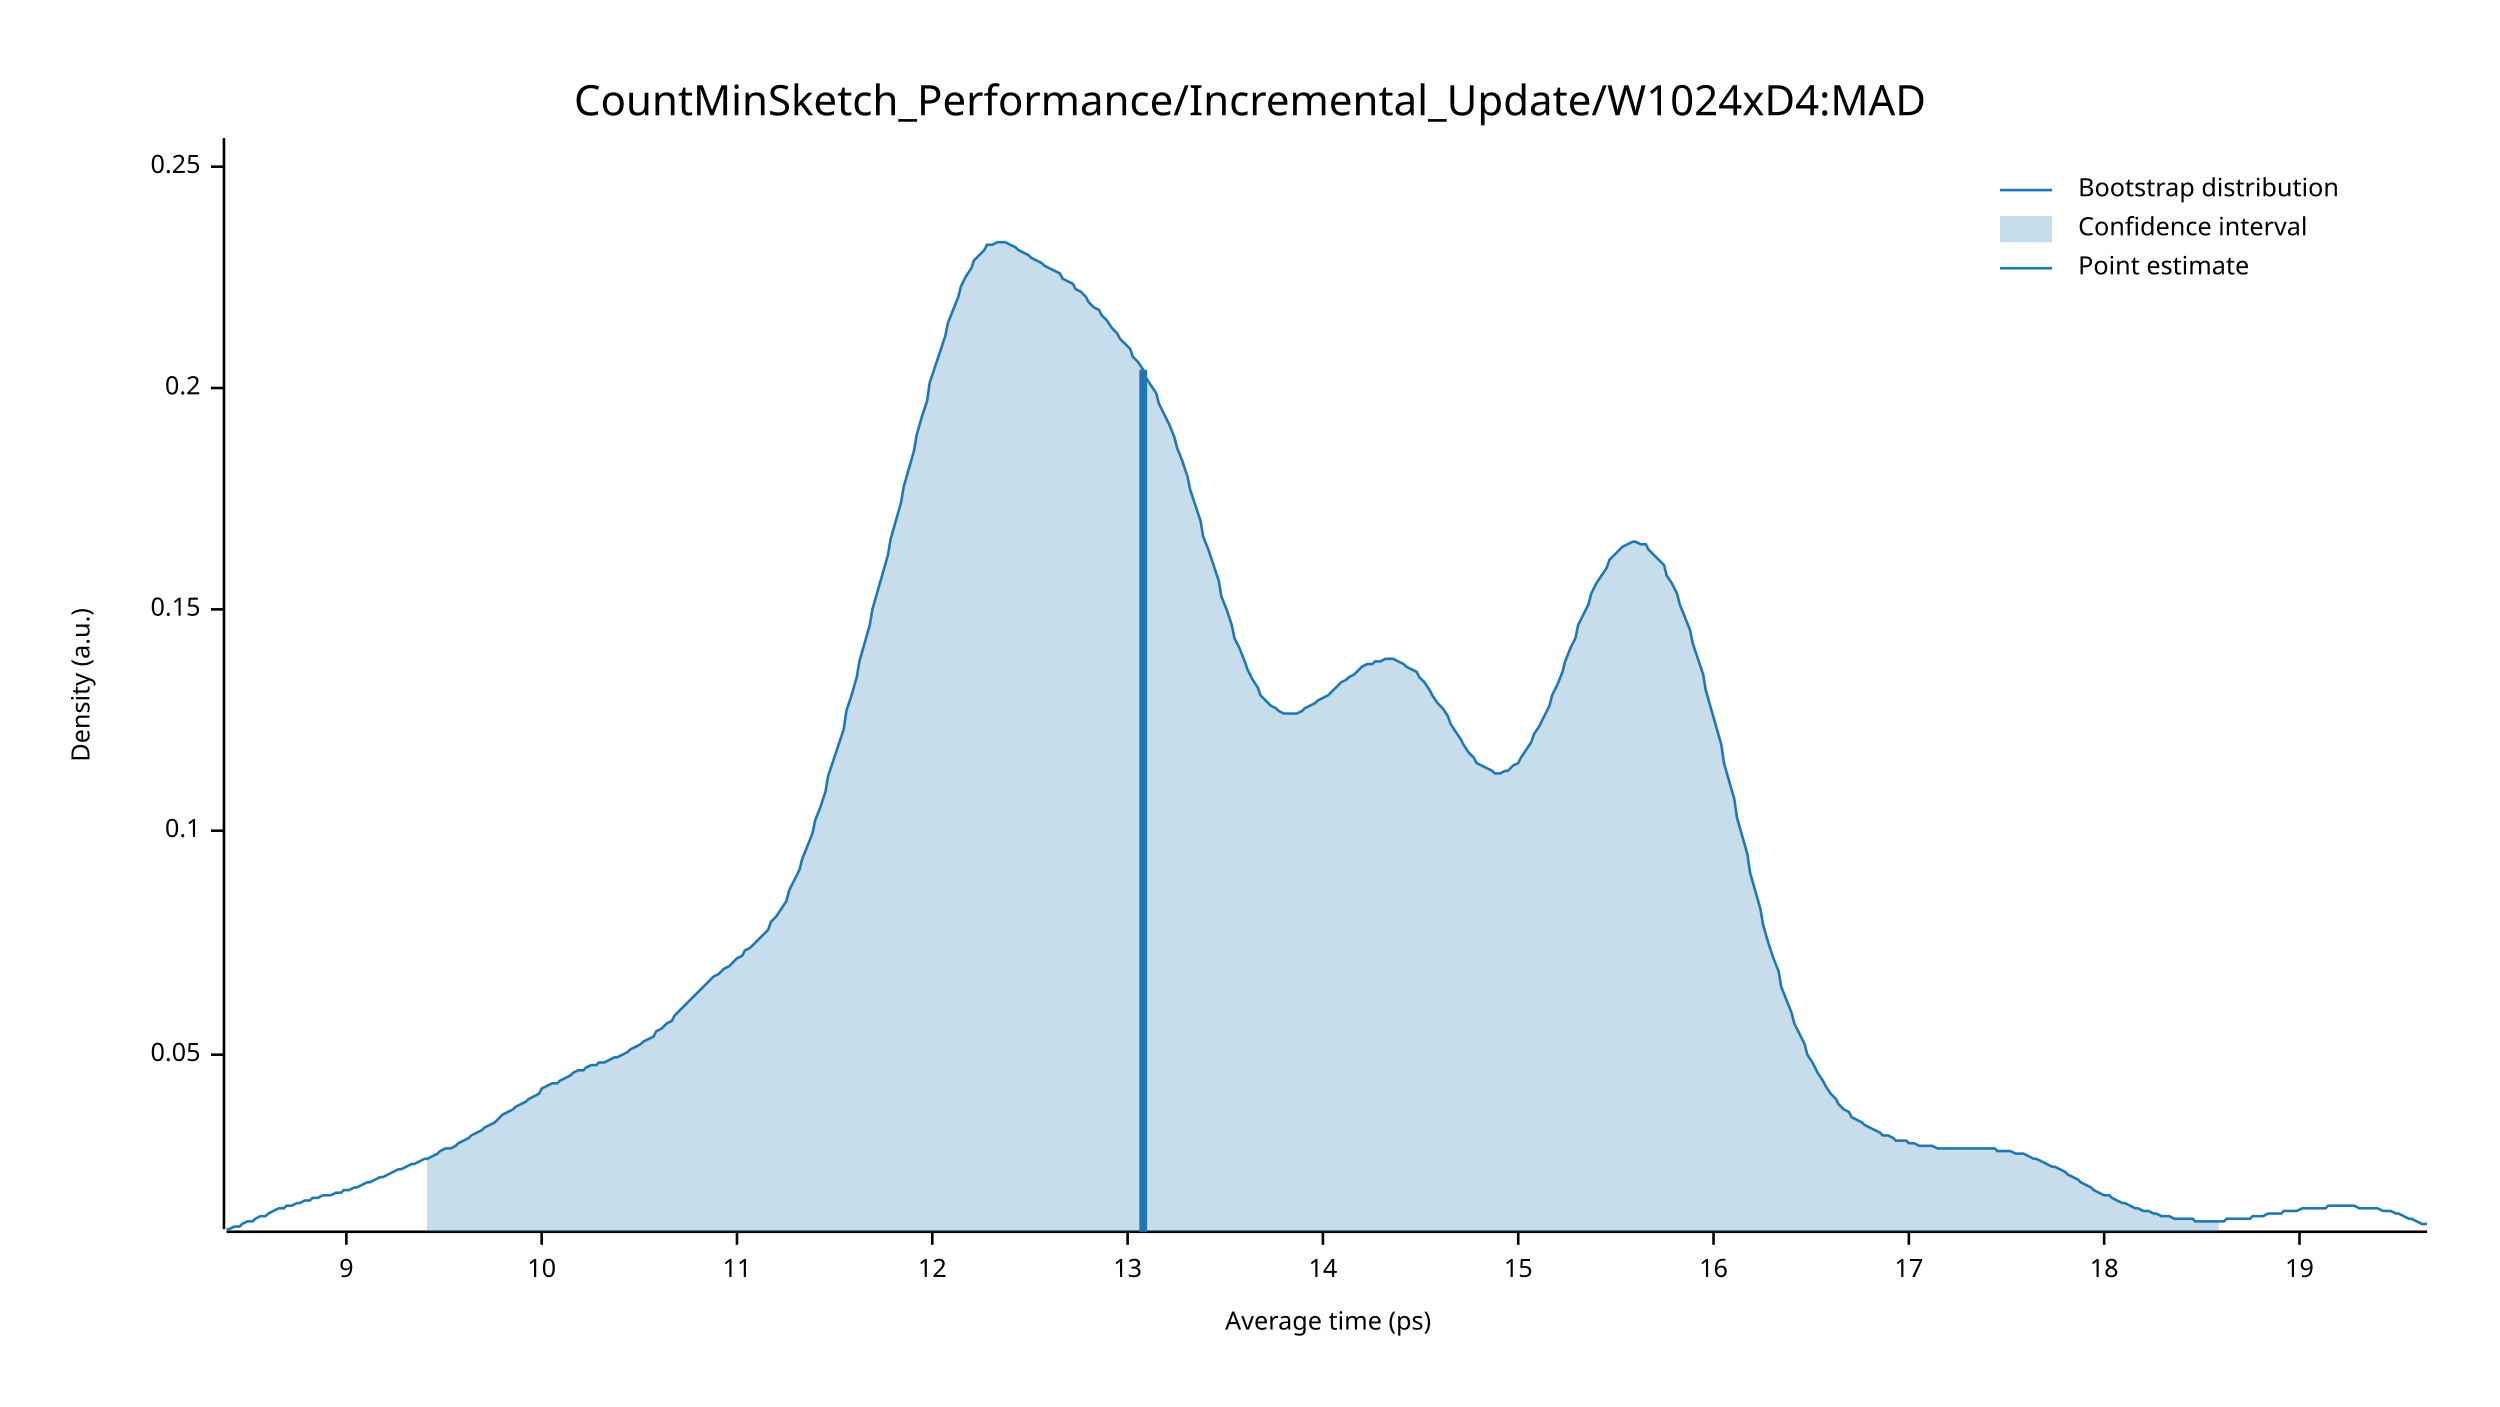
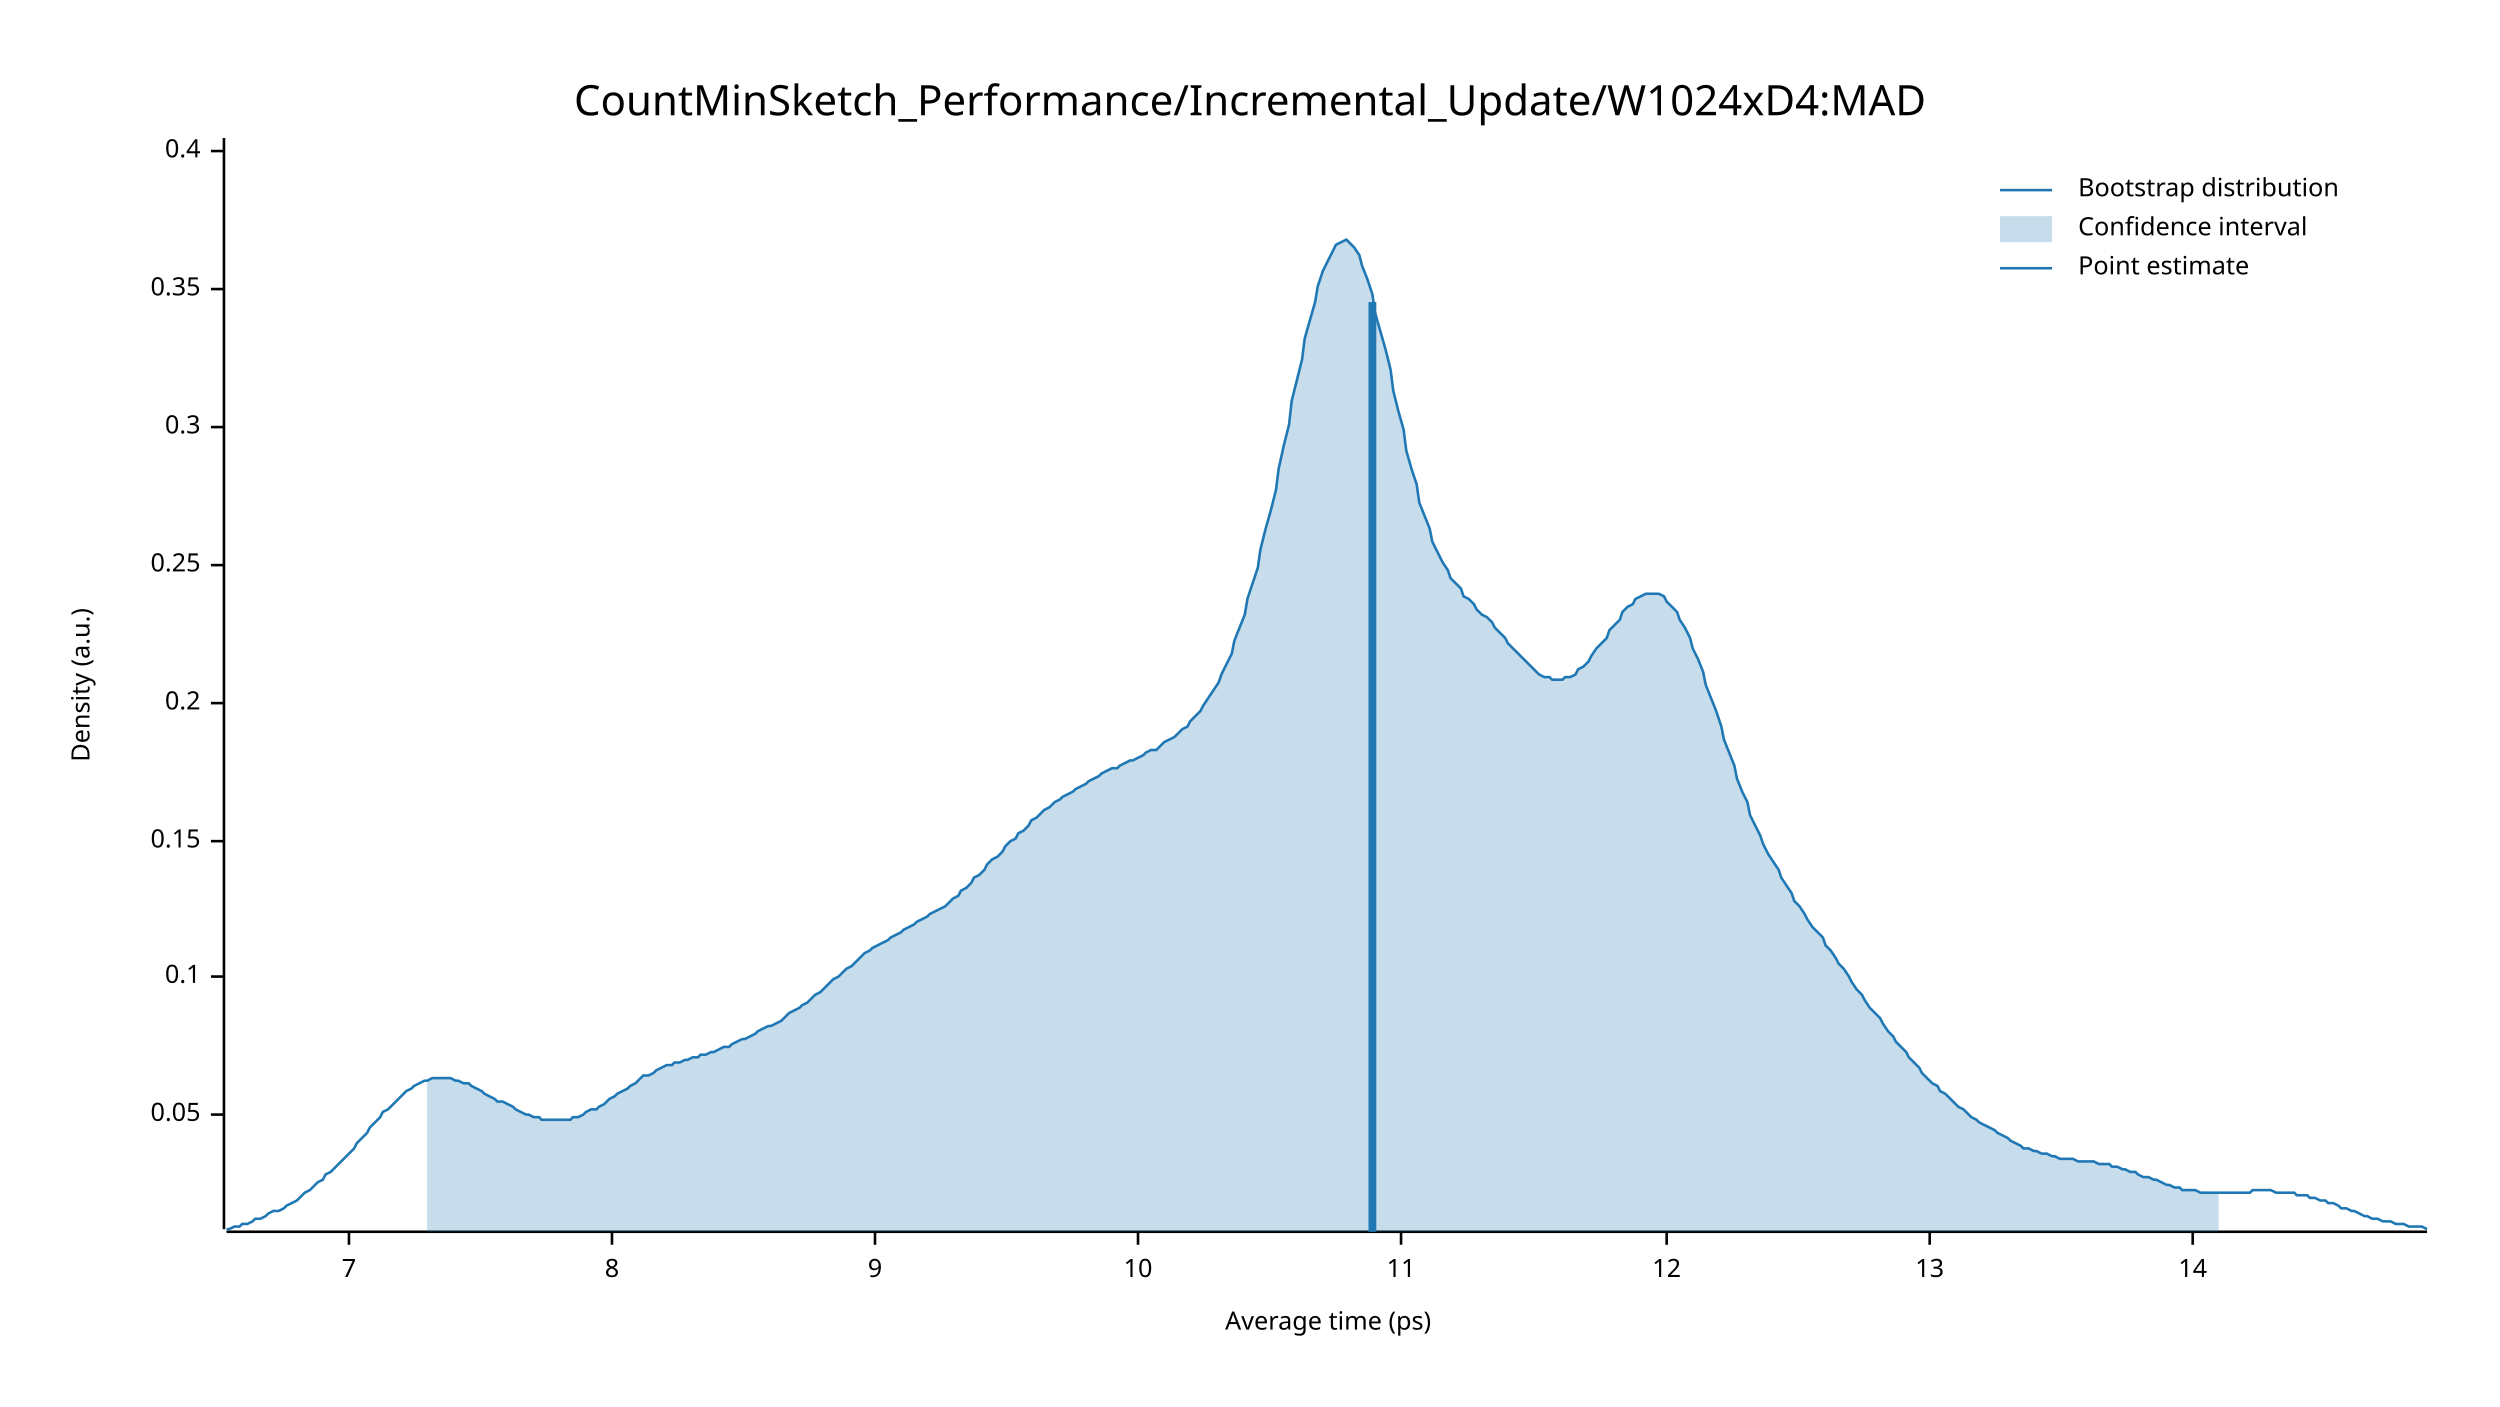
<svg xmlns="http://www.w3.org/2000/svg" width="960" height="540" viewBox="0 0 960 540">
  <text x="480" y="32" dy="0.76em" text-anchor="middle" font-family="sans-serif" font-size="16.129" opacity="1" fill="#000000">
CountMinSketch_Performance/Incremental_Update/W1024xD4:MAD
</text>
  <text x="27" y="263" dy="0.76em" text-anchor="middle" font-family="sans-serif" font-size="9.677" opacity="1" fill="#000000" transform="rotate(270, 27, 263)">
Density (a.u.)
</text>
  <text x="510" y="513" dy="-0.5ex" text-anchor="middle" font-family="sans-serif" font-size="9.677" opacity="1" fill="#000000">
Average time (ps)
</text>
  <polyline fill="none" opacity="1" stroke="#000000" stroke-width="1" points="86,53 86,472 " />
-   <text x="77" y="405" dy="0.5ex" text-anchor="end" font-family="sans-serif" font-size="9.677" opacity="1" fill="#000000">
+   <text x="77" y="428" dy="0.5ex" text-anchor="end" font-family="sans-serif" font-size="9.677" opacity="1" fill="#000000">
0.05
</text>
-   <polyline fill="none" opacity="1" stroke="#000000" stroke-width="1" points="81,405 86,405 " />
-   <text x="77" y="319" dy="0.5ex" text-anchor="end" font-family="sans-serif" font-size="9.677" opacity="1" fill="#000000">
+   <polyline fill="none" opacity="1" stroke="#000000" stroke-width="1" points="81,428 86,428 " />
+   <text x="77" y="375" dy="0.5ex" text-anchor="end" font-family="sans-serif" font-size="9.677" opacity="1" fill="#000000">
0.1
</text>
-   <polyline fill="none" opacity="1" stroke="#000000" stroke-width="1" points="81,319 86,319 " />
-   <text x="77" y="234" dy="0.5ex" text-anchor="end" font-family="sans-serif" font-size="9.677" opacity="1" fill="#000000">
+   <polyline fill="none" opacity="1" stroke="#000000" stroke-width="1" points="81,375 86,375 " />
+   <text x="77" y="323" dy="0.5ex" text-anchor="end" font-family="sans-serif" font-size="9.677" opacity="1" fill="#000000">
0.15
</text>
-   <polyline fill="none" opacity="1" stroke="#000000" stroke-width="1" points="81,234 86,234 " />
-   <text x="77" y="149" dy="0.5ex" text-anchor="end" font-family="sans-serif" font-size="9.677" opacity="1" fill="#000000">
+   <polyline fill="none" opacity="1" stroke="#000000" stroke-width="1" points="81,323 86,323 " />
+   <text x="77" y="270" dy="0.5ex" text-anchor="end" font-family="sans-serif" font-size="9.677" opacity="1" fill="#000000">
0.2
</text>
-   <polyline fill="none" opacity="1" stroke="#000000" stroke-width="1" points="81,149 86,149 " />
-   <text x="77" y="64" dy="0.5ex" text-anchor="end" font-family="sans-serif" font-size="9.677" opacity="1" fill="#000000">
+   <polyline fill="none" opacity="1" stroke="#000000" stroke-width="1" points="81,270 86,270 " />
+   <text x="77" y="217" dy="0.5ex" text-anchor="end" font-family="sans-serif" font-size="9.677" opacity="1" fill="#000000">
0.25
</text>
-   <polyline fill="none" opacity="1" stroke="#000000" stroke-width="1" points="81,64 86,64 " />
+   <polyline fill="none" opacity="1" stroke="#000000" stroke-width="1" points="81,217 86,217 " />
+   <text x="77" y="164" dy="0.5ex" text-anchor="end" font-family="sans-serif" font-size="9.677" opacity="1" fill="#000000">
+ 0.3
+ </text>
+   <polyline fill="none" opacity="1" stroke="#000000" stroke-width="1" points="81,164 86,164 " />
+   <text x="77" y="111" dy="0.5ex" text-anchor="end" font-family="sans-serif" font-size="9.677" opacity="1" fill="#000000">
+ 0.35
+ </text>
+   <polyline fill="none" opacity="1" stroke="#000000" stroke-width="1" points="81,111 86,111 " />
+   <text x="77" y="58" dy="0.5ex" text-anchor="end" font-family="sans-serif" font-size="9.677" opacity="1" fill="#000000">
+ 0.4
+ </text>
+   <polyline fill="none" opacity="1" stroke="#000000" stroke-width="1" points="81,58 86,58 " />
  <polyline fill="none" opacity="1" stroke="#000000" stroke-width="1" points="87,473 932,473 " />
-   <text x="133" y="483" dy="0.76em" text-anchor="middle" font-family="sans-serif" font-size="9.677" opacity="1" fill="#000000">
+   <text x="134" y="483" dy="0.76em" text-anchor="middle" font-family="sans-serif" font-size="9.677" opacity="1" fill="#000000">
+ 7
+ </text>
+   <polyline fill="none" opacity="1" stroke="#000000" stroke-width="1" points="134,473 134,478 " />
+   <text x="235" y="483" dy="0.76em" text-anchor="middle" font-family="sans-serif" font-size="9.677" opacity="1" fill="#000000">
+ 8
+ </text>
+   <polyline fill="none" opacity="1" stroke="#000000" stroke-width="1" points="235,473 235,478 " />
+   <text x="336" y="483" dy="0.76em" text-anchor="middle" font-family="sans-serif" font-size="9.677" opacity="1" fill="#000000">
9
</text>
-   <polyline fill="none" opacity="1" stroke="#000000" stroke-width="1" points="133,473 133,478 " />
-   <text x="208" y="483" dy="0.76em" text-anchor="middle" font-family="sans-serif" font-size="9.677" opacity="1" fill="#000000">
+   <polyline fill="none" opacity="1" stroke="#000000" stroke-width="1" points="336,473 336,478 " />
+   <text x="437" y="483" dy="0.76em" text-anchor="middle" font-family="sans-serif" font-size="9.677" opacity="1" fill="#000000">
10
</text>
-   <polyline fill="none" opacity="1" stroke="#000000" stroke-width="1" points="208,473 208,478 " />
-   <text x="283" y="483" dy="0.76em" text-anchor="middle" font-family="sans-serif" font-size="9.677" opacity="1" fill="#000000">
+   <polyline fill="none" opacity="1" stroke="#000000" stroke-width="1" points="437,473 437,478 " />
+   <text x="538" y="483" dy="0.76em" text-anchor="middle" font-family="sans-serif" font-size="9.677" opacity="1" fill="#000000">
11
</text>
-   <polyline fill="none" opacity="1" stroke="#000000" stroke-width="1" points="283,473 283,478 " />
-   <text x="358" y="483" dy="0.76em" text-anchor="middle" font-family="sans-serif" font-size="9.677" opacity="1" fill="#000000">
+   <polyline fill="none" opacity="1" stroke="#000000" stroke-width="1" points="538,473 538,478 " />
+   <text x="640" y="483" dy="0.76em" text-anchor="middle" font-family="sans-serif" font-size="9.677" opacity="1" fill="#000000">
12
</text>
-   <polyline fill="none" opacity="1" stroke="#000000" stroke-width="1" points="358,473 358,478 " />
-   <text x="433" y="483" dy="0.76em" text-anchor="middle" font-family="sans-serif" font-size="9.677" opacity="1" fill="#000000">
+   <polyline fill="none" opacity="1" stroke="#000000" stroke-width="1" points="640,473 640,478 " />
+   <text x="741" y="483" dy="0.76em" text-anchor="middle" font-family="sans-serif" font-size="9.677" opacity="1" fill="#000000">
13
</text>
-   <polyline fill="none" opacity="1" stroke="#000000" stroke-width="1" points="433,473 433,478 " />
-   <text x="508" y="483" dy="0.76em" text-anchor="middle" font-family="sans-serif" font-size="9.677" opacity="1" fill="#000000">
+   <polyline fill="none" opacity="1" stroke="#000000" stroke-width="1" points="741,473 741,478 " />
+   <text x="842" y="483" dy="0.76em" text-anchor="middle" font-family="sans-serif" font-size="9.677" opacity="1" fill="#000000">
14
</text>
-   <polyline fill="none" opacity="1" stroke="#000000" stroke-width="1" points="508,473 508,478 " />
-   <text x="583" y="483" dy="0.76em" text-anchor="middle" font-family="sans-serif" font-size="9.677" opacity="1" fill="#000000">
- 15
- </text>
-   <polyline fill="none" opacity="1" stroke="#000000" stroke-width="1" points="583,473 583,478 " />
-   <text x="658" y="483" dy="0.76em" text-anchor="middle" font-family="sans-serif" font-size="9.677" opacity="1" fill="#000000">
- 16
- </text>
-   <polyline fill="none" opacity="1" stroke="#000000" stroke-width="1" points="658,473 658,478 " />
-   <text x="733" y="483" dy="0.76em" text-anchor="middle" font-family="sans-serif" font-size="9.677" opacity="1" fill="#000000">
- 17
- </text>
-   <polyline fill="none" opacity="1" stroke="#000000" stroke-width="1" points="733,473 733,478 " />
-   <text x="808" y="483" dy="0.76em" text-anchor="middle" font-family="sans-serif" font-size="9.677" opacity="1" fill="#000000">
- 18
- </text>
-   <polyline fill="none" opacity="1" stroke="#000000" stroke-width="1" points="808,473 808,478 " />
-   <text x="883" y="483" dy="0.76em" text-anchor="middle" font-family="sans-serif" font-size="9.677" opacity="1" fill="#000000">
- 19
- </text>
-   <polyline fill="none" opacity="1" stroke="#000000" stroke-width="1" points="883,473 883,478 " />
-   <polyline fill="none" opacity="1" stroke="#1F78B4" stroke-width="1" points="87,472 88,472 90,471 92,471 93,470 95,469 97,469 98,468 100,467 102,467 103,466 105,465 107,464 109,464 110,463 112,463 114,462 115,462 117,461 119,461 120,460 122,460 124,459 125,459 127,459 129,458 131,458 132,457 134,457 136,456 137,456 139,455 141,454 142,454 144,453 146,452 147,452 149,451 151,450 153,449 154,449 156,448 158,447 159,447 161,446 163,445 164,445 166,444 168,443 169,442 171,441 173,441 175,440 176,439 178,438 180,437 181,436 183,435 185,434 186,433 188,432 190,431 191,430 193,428 195,427 197,426 198,425 200,424 202,423 203,422 205,421 207,420 208,418 210,417 212,416 214,416 215,415 217,414 219,413 220,412 222,411 224,411 225,410 227,409 229,409 230,408 232,408 234,407 236,406 237,406 239,405 241,404 242,403 244,402 246,401 247,400 249,399 251,398 252,396 254,395 256,393 258,392 259,390 261,388 263,386 264,385 266,383 268,381 269,380 271,378 273,376 274,375 276,374 278,372 280,371 281,370 283,368 285,367 286,365 288,364 290,362 291,361 293,359 295,357 296,354 298,352 300,349 302,346 303,342 305,338 307,334 308,330 310,325 312,320 313,315 315,310 317,304 318,298 320,292 322,286 324,280 325,273 327,267 329,260 330,254 332,247 334,240 335,234 337,227 339,220 341,213 342,207 344,200 346,193 347,187 349,180 351,173 352,167 354,160 356,154 357,147 359,141 361,135 363,129 364,124 366,119 368,114 369,110 371,106 373,103 374,100 376,98 378,96 379,94 381,94 383,93 385,93 386,93 388,94 390,95 391,96 393,97 395,98 396,99 398,100 400,101 401,102 403,103 405,104 407,105 408,107 410,108 412,109 413,111 415,112 417,114 418,116 420,118 422,119 423,121 425,123 427,126 429,128 430,130 432,132 434,134 435,137 437,139 439,142 440,145 442,148 444,151 445,155 447,159 449,163 451,168 452,172 454,177 456,183 457,188 459,194 461,200 462,206 464,211 466,217 468,223 469,229 471,234 473,240 474,245 476,249 478,254 479,257 481,261 483,264 484,267 486,269 488,271 490,272 491,273 493,274 495,274 496,274 498,274 500,273 501,272 503,271 505,270 506,269 508,268 510,267 512,265 513,264 515,262 517,261 518,260 520,259 522,257 523,256 525,255 527,255 528,254 530,254 532,253 534,253 535,253 537,254 539,255 540,256 542,257 544,258 545,260 547,262 549,265 550,267 552,270 554,272 556,275 557,278 559,281 561,284 562,286 564,289 566,291 567,293 569,294 571,295 573,296 574,297 576,297 578,296 579,296 581,294 583,293 584,291 586,288 588,285 589,282 591,279 593,275 595,271 596,267 598,263 600,258 601,254 603,249 605,245 606,240 608,236 610,232 611,228 613,224 615,221 617,218 618,215 620,213 622,211 623,210 625,209 627,208 628,208 630,209 632,209 633,211 635,213 637,215 639,217 640,221 642,224 644,228 645,232 647,237 649,242 650,247 652,253 654,259 655,265 657,272 659,279 661,286 662,293 664,300 666,307 667,314 669,321 671,328 672,335 674,342 676,349 677,355 679,362 681,368 683,373 684,379 686,384 688,389 689,393 691,397 693,401 694,405 696,408 698,412 700,415 701,417 703,420 705,422 706,424 708,426 710,427 711,429 713,430 715,431 716,432 718,433 720,434 722,435 723,436 725,436 727,437 728,438 730,438 732,438 733,439 735,439 737,440 738,440 740,440 742,440 744,441 745,441 747,441 749,441 750,441 752,441 754,441 755,441 757,441 759,441 760,441 762,441 764,441 766,441 767,442 769,442 771,442 772,442 774,443 776,443 777,443 779,444 781,445 782,445 784,446 786,447 788,448 789,448 791,449 793,450 794,451 796,452 798,453 799,454 801,455 803,456 804,457 806,458 808,459 810,459 811,460 813,461 815,462 816,462 818,463 820,464 821,464 823,465 825,465 827,466 828,466 830,467 832,467 833,467 835,468 837,468 838,468 840,468 842,468 843,469 845,469 847,469 849,469 850,469 852,469 854,469 855,468 857,468 859,468 860,468 862,468 864,468 865,467 867,467 869,467 871,466 872,466 874,466 876,466 877,465 879,465 881,465 882,465 884,464 886,464 887,464 889,464 891,464 893,464 894,463 896,463 898,463 899,463 901,463 903,463 904,463 906,464 908,464 909,464 911,464 913,464 915,465 916,465 918,465 920,466 921,466 923,467 925,468 926,468 928,469 930,470 932,470 " />
-   <polygon opacity="0.25" fill="#1F78B4" points="164,445 166,444 168,443 169,442 171,441 173,441 175,440 176,439 178,438 180,437 181,436 183,435 185,434 186,433 188,432 190,431 191,430 193,428 195,427 197,426 198,425 200,424 202,423 203,422 205,421 207,420 208,418 210,417 212,416 214,416 215,415 217,414 219,413 220,412 222,411 224,411 225,410 227,409 229,409 230,408 232,408 234,407 236,406 237,406 239,405 241,404 242,403 244,402 246,401 247,400 249,399 251,398 252,396 254,395 256,393 258,392 259,390 261,388 263,386 264,385 266,383 268,381 269,380 271,378 273,376 274,375 276,374 278,372 280,371 281,370 283,368 285,367 286,365 288,364 290,362 291,361 293,359 295,357 296,354 298,352 300,349 302,346 303,342 305,338 307,334 308,330 310,325 312,320 313,315 315,310 317,304 318,298 320,292 322,286 324,280 325,273 327,267 329,260 330,254 332,247 334,240 335,234 337,227 339,220 341,213 342,207 344,200 346,193 347,187 349,180 351,173 352,167 354,160 356,154 357,147 359,141 361,135 363,129 364,124 366,119 368,114 369,110 371,106 373,103 374,100 376,98 378,96 379,94 381,94 383,93 385,93 386,93 388,94 390,95 391,96 393,97 395,98 396,99 398,100 400,101 401,102 403,103 405,104 407,105 408,107 410,108 412,109 413,111 415,112 417,114 418,116 420,118 422,119 423,121 425,123 427,126 429,128 430,130 432,132 434,134 435,137 437,139 439,142 440,145 442,148 444,151 445,155 447,159 449,163 451,168 452,172 454,177 456,183 457,188 459,194 461,200 462,206 464,211 466,217 468,223 469,229 471,234 473,240 474,245 476,249 478,254 479,257 481,261 483,264 484,267 486,269 488,271 490,272 491,273 493,274 495,274 496,274 498,274 500,273 501,272 503,271 505,270 506,269 508,268 510,267 512,265 513,264 515,262 517,261 518,260 520,259 522,257 523,256 525,255 527,255 528,254 530,254 532,253 534,253 535,253 537,254 539,255 540,256 542,257 544,258 545,260 547,262 549,265 550,267 552,270 554,272 556,275 557,278 559,281 561,284 562,286 564,289 566,291 567,293 569,294 571,295 573,296 574,297 576,297 578,296 579,296 581,294 583,293 584,291 586,288 588,285 589,282 591,279 593,275 595,271 596,267 598,263 600,258 601,254 603,249 605,245 606,240 608,236 610,232 611,228 613,224 615,221 617,218 618,215 620,213 622,211 623,210 625,209 627,208 628,208 630,209 632,209 633,211 635,213 637,215 639,217 640,221 642,224 644,228 645,232 647,237 649,242 650,247 652,253 654,259 655,265 657,272 659,279 661,286 662,293 664,300 666,307 667,314 669,321 671,328 672,335 674,342 676,349 677,355 679,362 681,368 683,373 684,379 686,384 688,389 689,393 691,397 693,401 694,405 696,408 698,412 700,415 701,417 703,420 705,422 706,424 708,426 710,427 711,429 713,430 715,431 716,432 718,433 720,434 722,435 723,436 725,436 727,437 728,438 730,438 732,438 733,439 735,439 737,440 738,440 740,440 742,440 744,441 745,441 747,441 749,441 750,441 752,441 754,441 755,441 757,441 759,441 760,441 762,441 764,441 766,441 767,442 769,442 771,442 772,442 774,443 776,443 777,443 779,444 781,445 782,445 784,446 786,447 788,448 789,448 791,449 793,450 794,451 796,452 798,453 799,454 801,455 803,456 804,457 806,458 808,459 810,459 811,460 813,461 815,462 816,462 818,463 820,464 821,464 823,465 825,465 827,466 828,466 830,467 832,467 833,467 835,468 837,468 838,468 840,468 842,468 843,469 845,469 847,469 849,469 850,469 852,469 852,473 164,473 " />
-   <polyline fill="none" opacity="1" stroke="#1F78B4" stroke-width="3" points="439,473 439,142 " />
+   <polyline fill="none" opacity="1" stroke="#000000" stroke-width="1" points="842,473 842,478 " />
+   <polyline fill="none" opacity="1" stroke="#1F78B4" stroke-width="1" points="87,472 88,472 90,471 92,471 93,470 95,470 97,469 98,468 100,468 102,467 103,466 105,465 107,465 109,464 110,463 112,462 114,461 115,460 117,458 119,457 120,456 122,454 124,453 125,451 127,450 129,448 131,446 132,445 134,443 136,441 137,439 139,437 141,435 142,433 144,431 146,429 147,427 149,426 151,424 153,422 154,421 156,419 158,418 159,417 161,416 163,415 164,415 166,414 168,414 169,414 171,414 173,414 175,415 176,415 178,416 180,416 181,417 183,418 185,419 186,420 188,421 190,422 191,423 193,423 195,424 197,425 198,426 200,427 202,428 203,428 205,429 207,429 208,430 210,430 212,430 214,430 215,430 217,430 219,430 220,429 222,429 224,428 225,427 227,426 229,426 230,425 232,424 234,422 236,421 237,420 239,419 241,418 242,417 244,416 246,414 247,413 249,413 251,412 252,411 254,410 256,409 258,409 259,408 261,408 263,407 264,407 266,406 268,406 269,405 271,405 273,404 274,404 276,403 278,402 280,402 281,401 283,400 285,399 286,399 288,398 290,397 291,396 293,395 295,394 296,394 298,393 300,392 302,390 303,389 305,388 307,387 308,386 310,385 312,383 313,382 315,381 317,379 318,378 320,376 322,375 324,373 325,372 327,371 329,369 330,368 332,366 334,365 335,364 337,363 339,362 341,361 342,360 344,359 346,358 347,357 349,356 351,355 352,354 354,353 356,352 357,351 359,350 361,349 363,348 364,347 366,345 368,344 369,342 371,341 373,339 374,337 376,336 378,334 379,332 381,330 383,329 385,327 386,325 388,323 390,322 391,320 393,319 395,317 396,315 398,314 400,312 401,311 403,310 405,308 407,307 408,306 410,305 412,304 413,303 415,302 417,301 418,300 420,299 422,298 423,297 425,296 427,295 429,295 430,294 432,293 434,292 435,292 437,291 439,290 440,289 442,288 444,288 445,287 447,285 449,284 451,283 452,282 454,280 456,279 457,277 459,275 461,273 462,271 464,268 466,265 468,262 469,259 471,255 473,251 474,246 476,241 478,236 479,230 481,224 483,218 484,211 486,203 488,196 490,188 491,180 493,171 495,163 496,154 498,146 500,138 501,130 503,123 505,116 506,110 508,104 510,100 512,96 513,94 515,93 517,92 518,93 520,95 522,98 523,102 525,107 527,113 528,120 530,127 532,134 534,142 535,150 537,158 539,165 540,173 542,180 544,186 545,193 547,198 549,203 550,208 552,212 554,216 556,219 557,222 559,224 561,226 562,229 564,230 566,232 567,234 569,236 571,237 573,239 574,241 576,243 578,245 579,247 581,249 583,251 584,252 586,254 588,256 589,257 591,259 593,260 595,260 596,261 598,261 600,261 601,260 603,260 605,259 606,257 608,256 610,254 611,252 613,249 615,247 617,245 618,242 620,240 622,238 623,235 625,233 627,232 628,230 630,229 632,228 633,228 635,228 637,228 639,229 640,231 642,233 644,235 645,238 647,241 649,245 650,249 652,253 654,258 655,263 657,268 659,273 661,279 662,284 664,289 666,294 667,299 669,304 671,308 672,313 674,317 676,321 677,324 679,328 681,331 683,334 684,337 686,340 688,343 689,346 691,348 693,351 694,353 696,356 698,358 700,360 701,363 703,365 705,368 706,370 708,372 710,375 711,377 713,380 715,382 716,384 718,387 720,389 722,391 723,393 725,396 727,398 728,400 730,402 732,404 733,406 735,408 737,410 738,412 740,414 742,416 744,417 745,419 747,420 749,422 750,423 752,425 754,426 755,427 757,429 759,430 760,431 762,432 764,433 766,434 767,435 769,436 771,437 772,438 774,439 776,440 777,441 779,441 781,442 782,442 784,443 786,443 788,444 789,444 791,445 793,445 794,445 796,445 798,446 799,446 801,446 803,446 804,446 806,447 808,447 810,447 811,448 813,448 815,449 816,449 818,450 820,450 821,451 823,452 825,452 827,453 828,453 830,454 832,455 833,455 835,456 837,456 838,457 840,457 842,457 843,457 845,458 847,458 849,458 850,458 852,458 854,458 855,458 857,458 859,458 860,458 862,458 864,458 865,457 867,457 869,457 871,457 872,457 874,458 876,458 877,458 879,458 881,458 882,459 884,459 886,459 887,460 889,460 891,461 893,461 894,462 896,462 898,463 899,464 901,464 903,465 904,465 906,466 908,467 909,467 911,468 913,468 915,469 916,469 918,469 920,470 921,470 923,470 925,471 926,471 928,471 930,471 932,472 " />
+   <polygon opacity="0.25" fill="#1F78B4" points="164,415 166,414 168,414 169,414 171,414 173,414 175,415 176,415 178,416 180,416 181,417 183,418 185,419 186,420 188,421 190,422 191,423 193,423 195,424 197,425 198,426 200,427 202,428 203,428 205,429 207,429 208,430 210,430 212,430 214,430 215,430 217,430 219,430 220,429 222,429 224,428 225,427 227,426 229,426 230,425 232,424 234,422 236,421 237,420 239,419 241,418 242,417 244,416 246,414 247,413 249,413 251,412 252,411 254,410 256,409 258,409 259,408 261,408 263,407 264,407 266,406 268,406 269,405 271,405 273,404 274,404 276,403 278,402 280,402 281,401 283,400 285,399 286,399 288,398 290,397 291,396 293,395 295,394 296,394 298,393 300,392 302,390 303,389 305,388 307,387 308,386 310,385 312,383 313,382 315,381 317,379 318,378 320,376 322,375 324,373 325,372 327,371 329,369 330,368 332,366 334,365 335,364 337,363 339,362 341,361 342,360 344,359 346,358 347,357 349,356 351,355 352,354 354,353 356,352 357,351 359,350 361,349 363,348 364,347 366,345 368,344 369,342 371,341 373,339 374,337 376,336 378,334 379,332 381,330 383,329 385,327 386,325 388,323 390,322 391,320 393,319 395,317 396,315 398,314 400,312 401,311 403,310 405,308 407,307 408,306 410,305 412,304 413,303 415,302 417,301 418,300 420,299 422,298 423,297 425,296 427,295 429,295 430,294 432,293 434,292 435,292 437,291 439,290 440,289 442,288 444,288 445,287 447,285 449,284 451,283 452,282 454,280 456,279 457,277 459,275 461,273 462,271 464,268 466,265 468,262 469,259 471,255 473,251 474,246 476,241 478,236 479,230 481,224 483,218 484,211 486,203 488,196 490,188 491,180 493,171 495,163 496,154 498,146 500,138 501,130 503,123 505,116 506,110 508,104 510,100 512,96 513,94 515,93 517,92 518,93 520,95 522,98 523,102 525,107 527,113 528,120 530,127 532,134 534,142 535,150 537,158 539,165 540,173 542,180 544,186 545,193 547,198 549,203 550,208 552,212 554,216 556,219 557,222 559,224 561,226 562,229 564,230 566,232 567,234 569,236 571,237 573,239 574,241 576,243 578,245 579,247 581,249 583,251 584,252 586,254 588,256 589,257 591,259 593,260 595,260 596,261 598,261 600,261 601,260 603,260 605,259 606,257 608,256 610,254 611,252 613,249 615,247 617,245 618,242 620,240 622,238 623,235 625,233 627,232 628,230 630,229 632,228 633,228 635,228 637,228 639,229 640,231 642,233 644,235 645,238 647,241 649,245 650,249 652,253 654,258 655,263 657,268 659,273 661,279 662,284 664,289 666,294 667,299 669,304 671,308 672,313 674,317 676,321 677,324 679,328 681,331 683,334 684,337 686,340 688,343 689,346 691,348 693,351 694,353 696,356 698,358 700,360 701,363 703,365 705,368 706,370 708,372 710,375 711,377 713,380 715,382 716,384 718,387 720,389 722,391 723,393 725,396 727,398 728,400 730,402 732,404 733,406 735,408 737,410 738,412 740,414 742,416 744,417 745,419 747,420 749,422 750,423 752,425 754,426 755,427 757,429 759,430 760,431 762,432 764,433 766,434 767,435 769,436 771,437 772,438 774,439 776,440 777,441 779,441 781,442 782,442 784,443 786,443 788,444 789,444 791,445 793,445 794,445 796,445 798,446 799,446 801,446 803,446 804,446 806,447 808,447 810,447 811,448 813,448 815,449 816,449 818,450 820,450 821,451 823,452 825,452 827,453 828,453 830,454 832,455 833,455 835,456 837,456 838,457 840,457 842,457 843,457 845,458 847,458 849,458 850,458 852,458 852,473 164,473 " />
+   <polyline fill="none" opacity="1" stroke="#1F78B4" stroke-width="3" points="527,473 527,116 " />
  <text x="798" y="68" dy="0.76em" text-anchor="start" font-family="sans-serif" font-size="9.677" opacity="1" fill="#000000">
Bootstrap distribution
</text>
  <text x="798" y="83" dy="0.76em" text-anchor="start" font-family="sans-serif" font-size="9.677" opacity="1" fill="#000000">
Confidence interval
</text>
  <text x="798" y="98" dy="0.76em" text-anchor="start" font-family="sans-serif" font-size="9.677" opacity="1" fill="#000000">
Point estimate
</text>
  <polyline fill="none" opacity="1" stroke="#1F78B4" stroke-width="1" points="768,73 788,73 " />
  <rect x="768" y="83" width="20" height="10" opacity="0.25" fill="#1F78B4" stroke="none" />
  <polyline fill="none" opacity="1" stroke="#1F78B4" stroke-width="1" points="768,103 788,103 " />
</svg>
